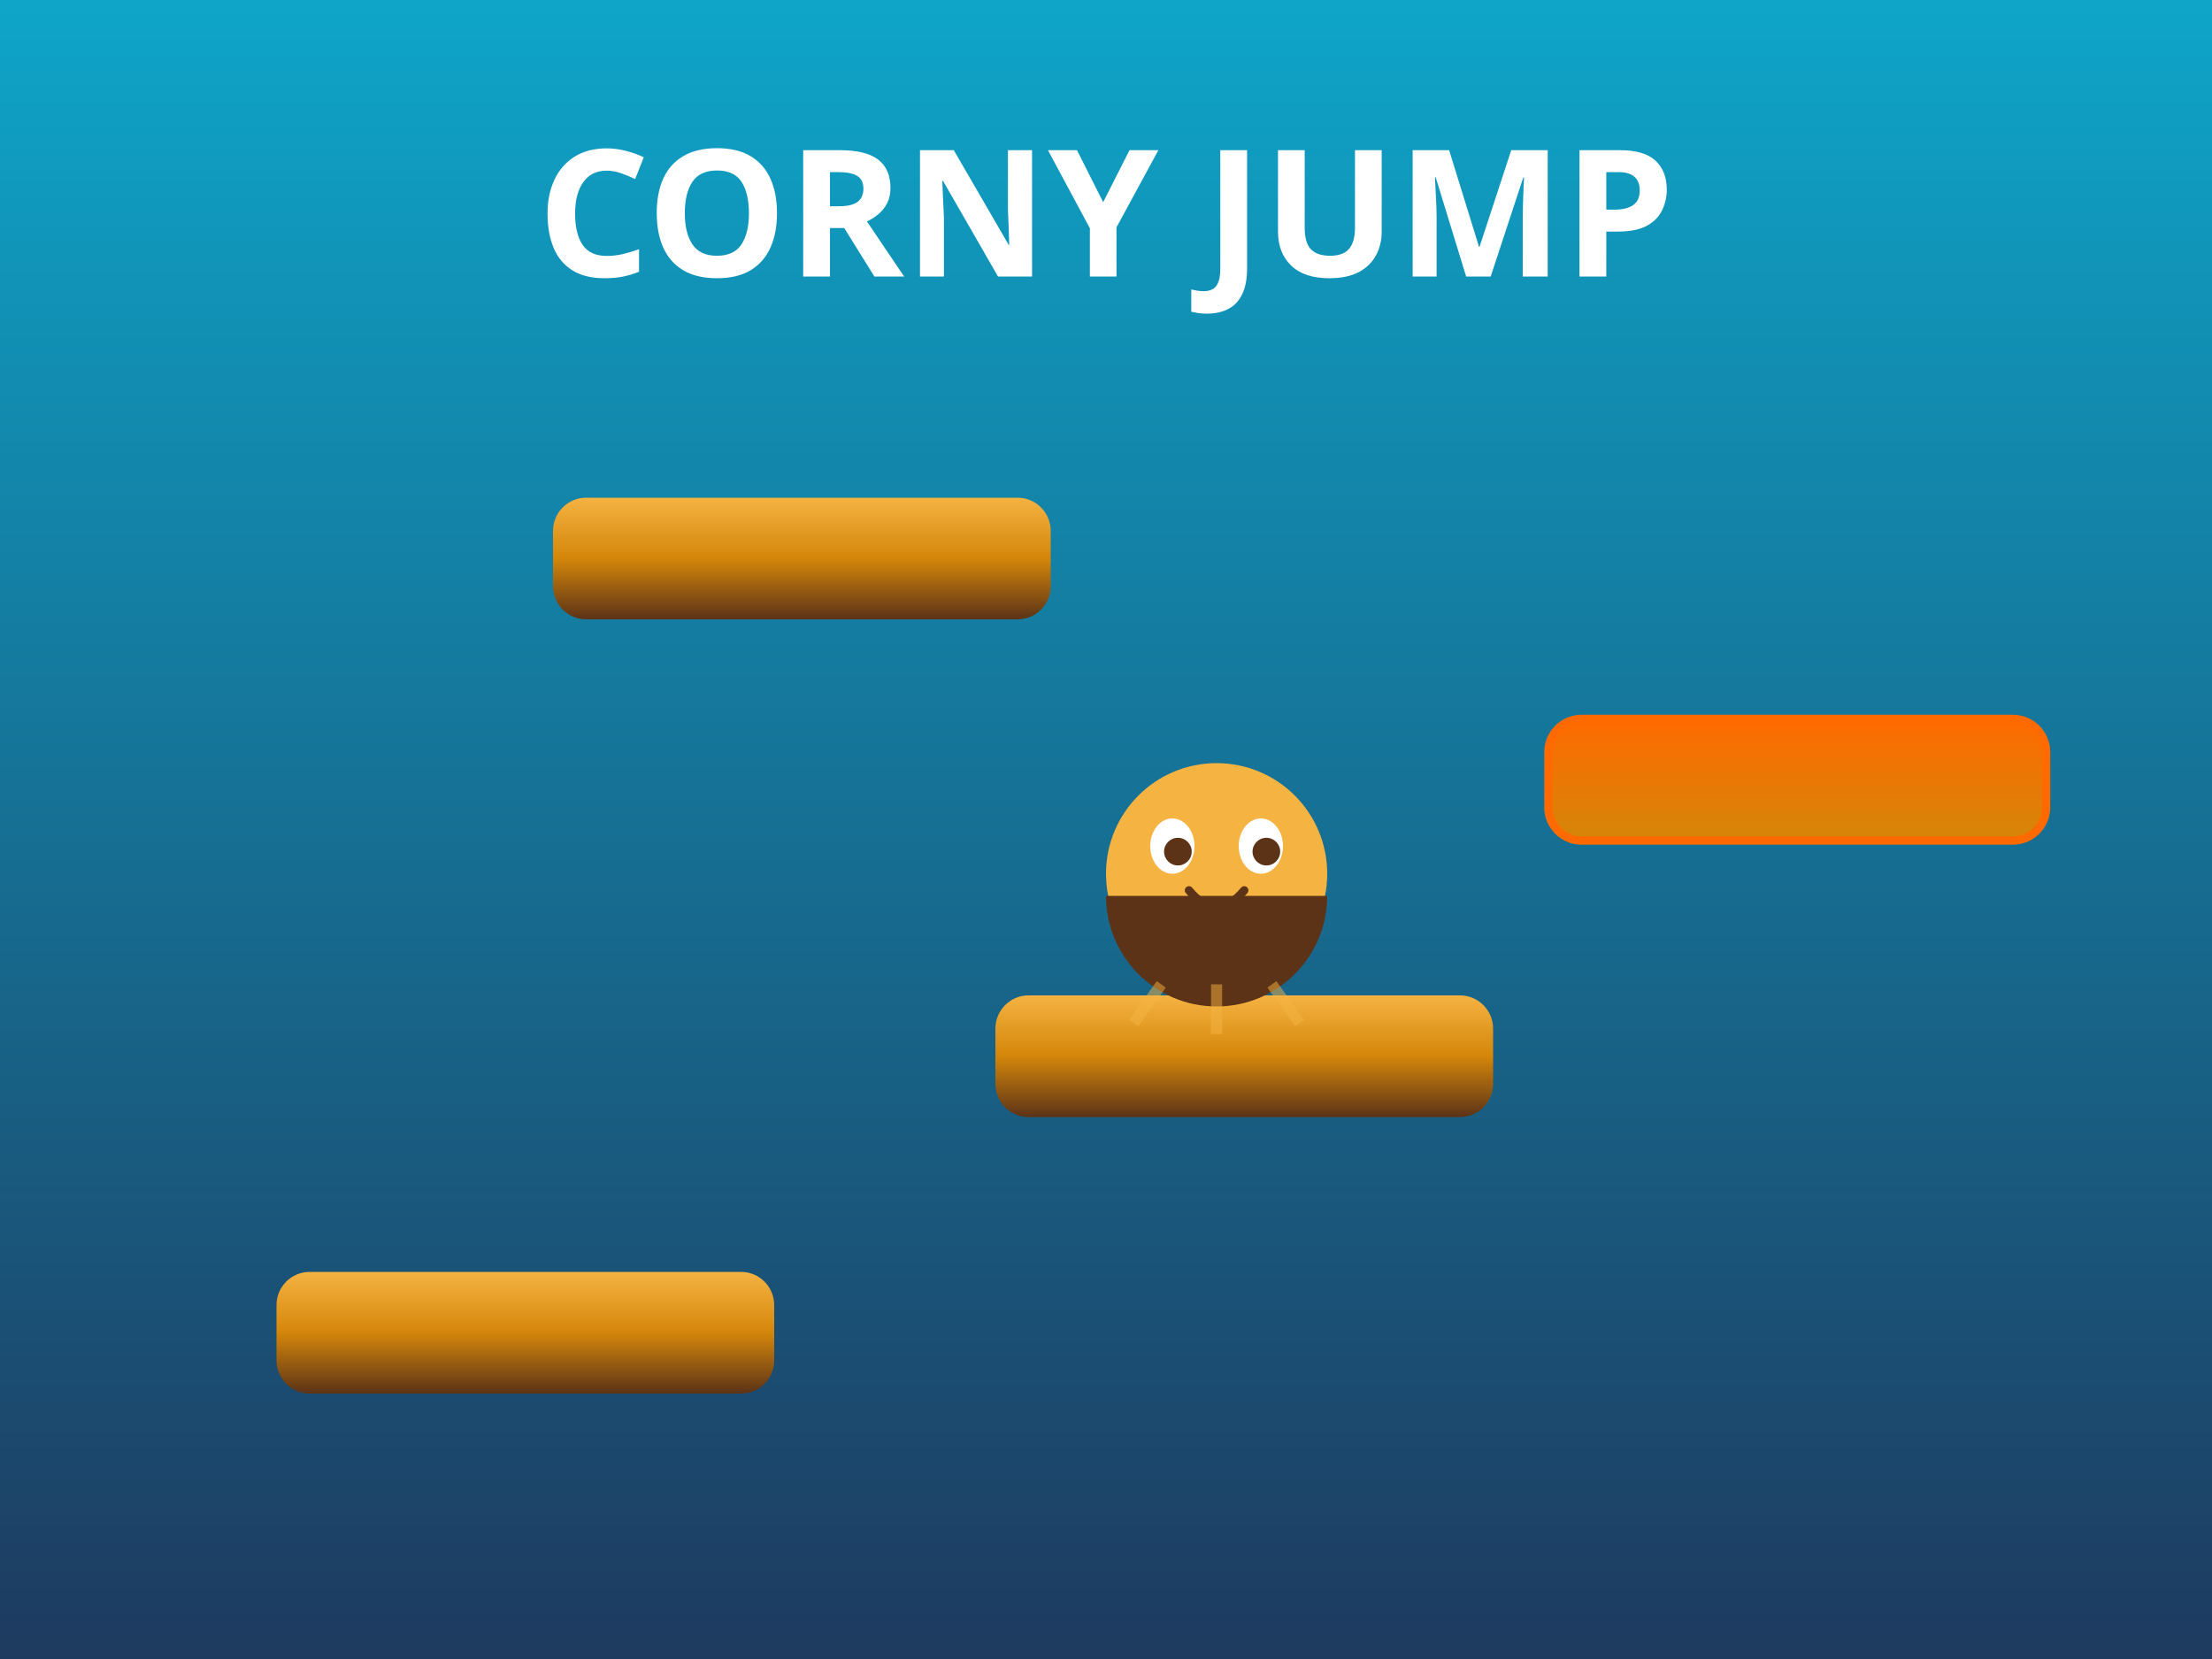
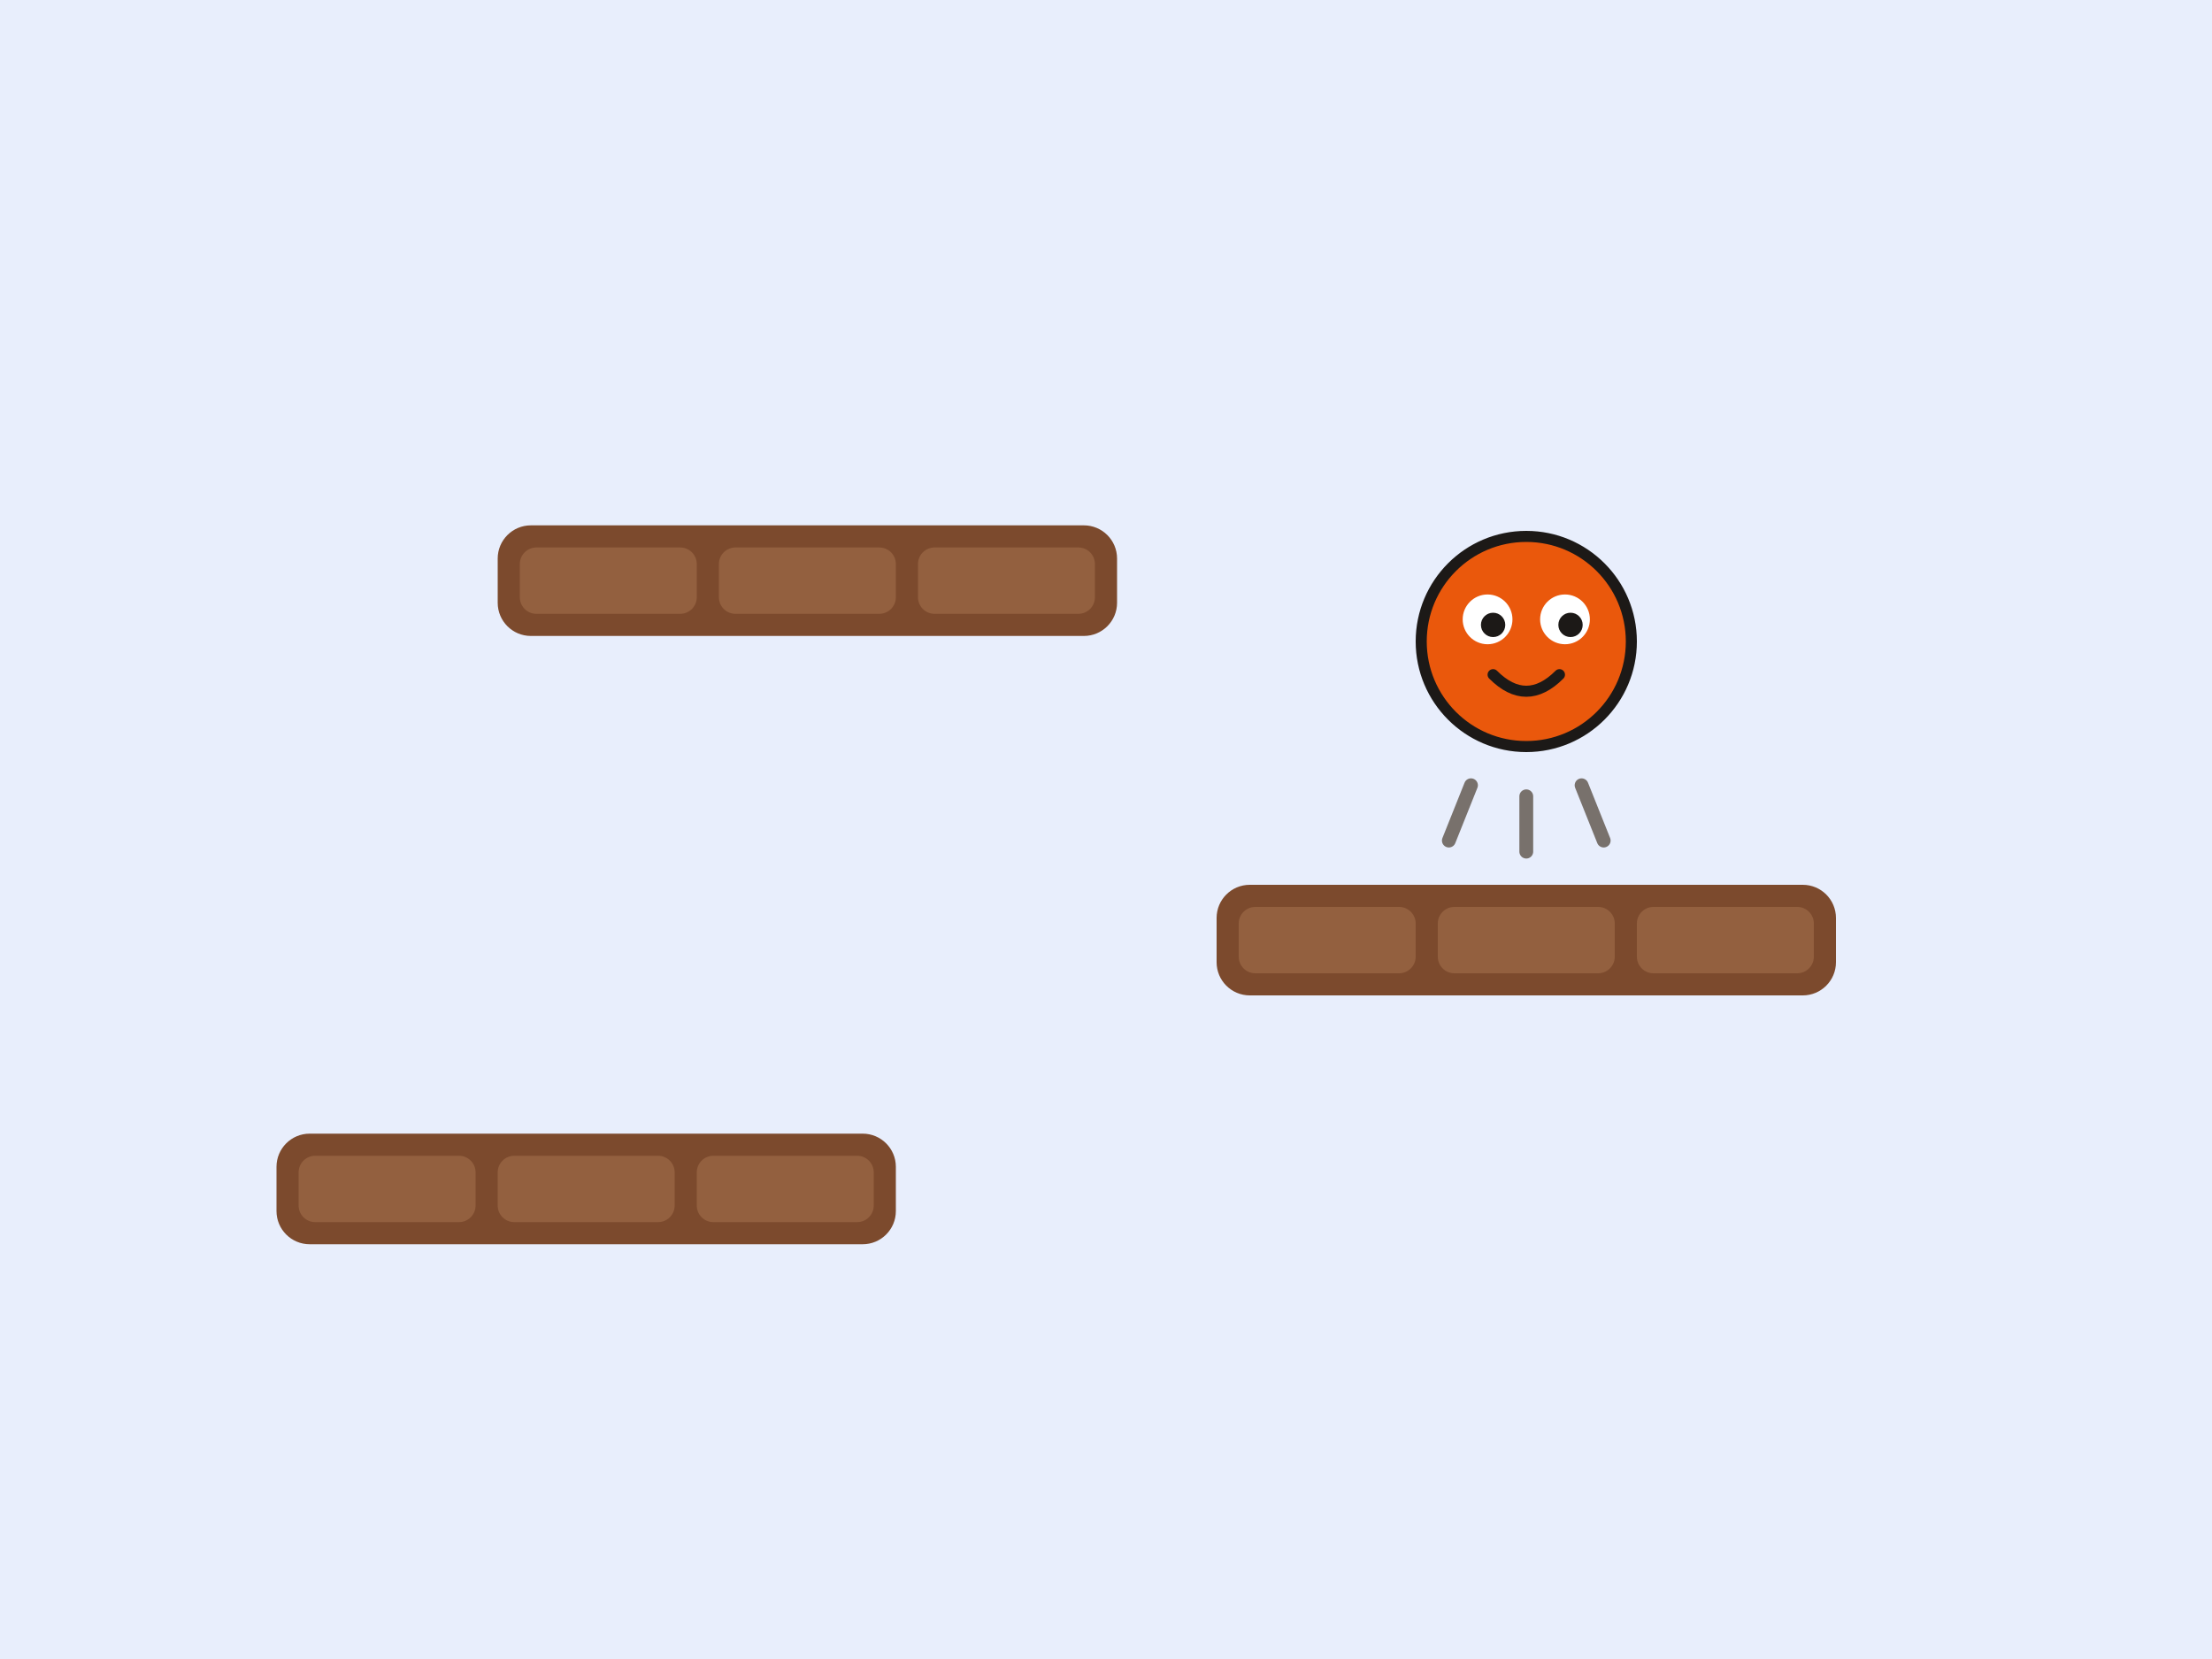
<svg xmlns="http://www.w3.org/2000/svg" viewBox="0 0 400 300">
-   <defs>
-     <linearGradient id="bg" x1="0%" y1="0%" x2="0%" y2="100%">
-       <stop offset="0%" style="stop-color:#0ea5c9" />
-       <stop offset="100%" style="stop-color:#1e3a5f" />
-     </linearGradient>
-     <linearGradient id="bar" x1="0%" y1="0%" x2="0%" y2="100%">
-       <stop offset="0%" style="stop-color:#f5b342" />
-       <stop offset="50%" style="stop-color:#d4860a" />
-       <stop offset="100%" style="stop-color:#5c3317" />
-     </linearGradient>
-     <linearGradient id="boost" x1="0%" y1="0%" x2="0%" y2="100%">
-       <stop offset="0%" style="stop-color:#ff6a00" />
-       <stop offset="100%" style="stop-color:#d4860a" />
-     </linearGradient>
-   </defs>
-   <rect width="400" height="300" fill="url(#bg)" />
-   <rect x="50" y="230" width="90" height="22" rx="6" fill="url(#bar)" />
-   <rect x="180" y="180" width="90" height="22" rx="6" fill="url(#bar)" />
-   <rect x="280" y="130" width="90" height="22" rx="6" fill="url(#boost)" stroke="#ff6a00" stroke-width="1.5" />
-   <rect x="100" y="90" width="90" height="22" rx="6" fill="url(#bar)" />
-   <circle cx="220" cy="158" r="20" fill="#f5b342" />
-   <path d="M200,162 A20,20 0 0,0 240,162 Z" fill="#5c3317" />
-   <ellipse cx="212" cy="153" rx="4" ry="5" fill="white" />
-   <ellipse cx="228" cy="153" rx="4" ry="5" fill="white" />
-   <circle cx="213" cy="154" r="2.5" fill="#5c3317" />
-   <circle cx="229" cy="154" r="2.5" fill="#5c3317" />
-   <path d="M215,161 Q220,167 225,161" fill="none" stroke="#5c3317" stroke-width="1.5" stroke-linecap="round" />
-   <line x1="210" y1="178" x2="205" y2="185" stroke="#f5b342" stroke-width="2" opacity="0.5" />
-   <line x1="220" y1="178" x2="220" y2="187" stroke="#f5b342" stroke-width="2" opacity="0.5" />
-   <line x1="230" y1="178" x2="235" y2="185" stroke="#f5b342" stroke-width="2" opacity="0.5" />
-   <text x="200" y="50" text-anchor="middle" font-family="Segoe UI, sans-serif" font-size="32" font-weight="bold" fill="white">CORNY JUMP</text>
+   <rect width="400" height="300" fill="#e8eefc" />
+   <rect x="50" y="205" width="112" height="20" rx="6" fill="#7c4a2d" />
+   <rect x="54" y="209" width="32" height="12" rx="3" fill="#93603f" />
+   <rect x="90" y="209" width="32" height="12" rx="3" fill="#93603f" />
+   <rect x="126" y="209" width="32" height="12" rx="3" fill="#93603f" />
+   <rect x="220" y="160" width="112" height="20" rx="6" fill="#7c4a2d" />
+   <rect x="224" y="164" width="32" height="12" rx="3" fill="#93603f" />
+   <rect x="260" y="164" width="32" height="12" rx="3" fill="#93603f" />
+   <rect x="296" y="164" width="32" height="12" rx="3" fill="#93603f" />
+   <rect x="90" y="95" width="112" height="20" rx="6" fill="#7c4a2d" />
+   <rect x="94" y="99" width="32" height="12" rx="3" fill="#93603f" />
+   <rect x="130" y="99" width="32" height="12" rx="3" fill="#93603f" />
+   <rect x="166" y="99" width="32" height="12" rx="3" fill="#93603f" />
+   <line x1="266" y1="142" x2="262" y2="152" stroke="#78716c" stroke-width="2.5" stroke-linecap="round" />
+   <line x1="276" y1="144" x2="276" y2="154" stroke="#78716c" stroke-width="2.5" stroke-linecap="round" />
+   <line x1="286" y1="142" x2="290" y2="152" stroke="#78716c" stroke-width="2.5" stroke-linecap="round" />
+   <circle cx="276" cy="116" r="19" fill="#ea580c" stroke="#1c1917" stroke-width="2" />
+   <circle cx="269" cy="112" r="4.5" fill="#ffffff" />
+   <circle cx="283" cy="112" r="4.5" fill="#ffffff" />
+   <circle cx="270" cy="113" r="2.2" fill="#1c1917" />
+   <circle cx="284" cy="113" r="2.2" fill="#1c1917" />
+   <path d="M270,122 Q276,128 282,122" fill="none" stroke="#1c1917" stroke-width="2" stroke-linecap="round" />
</svg>
